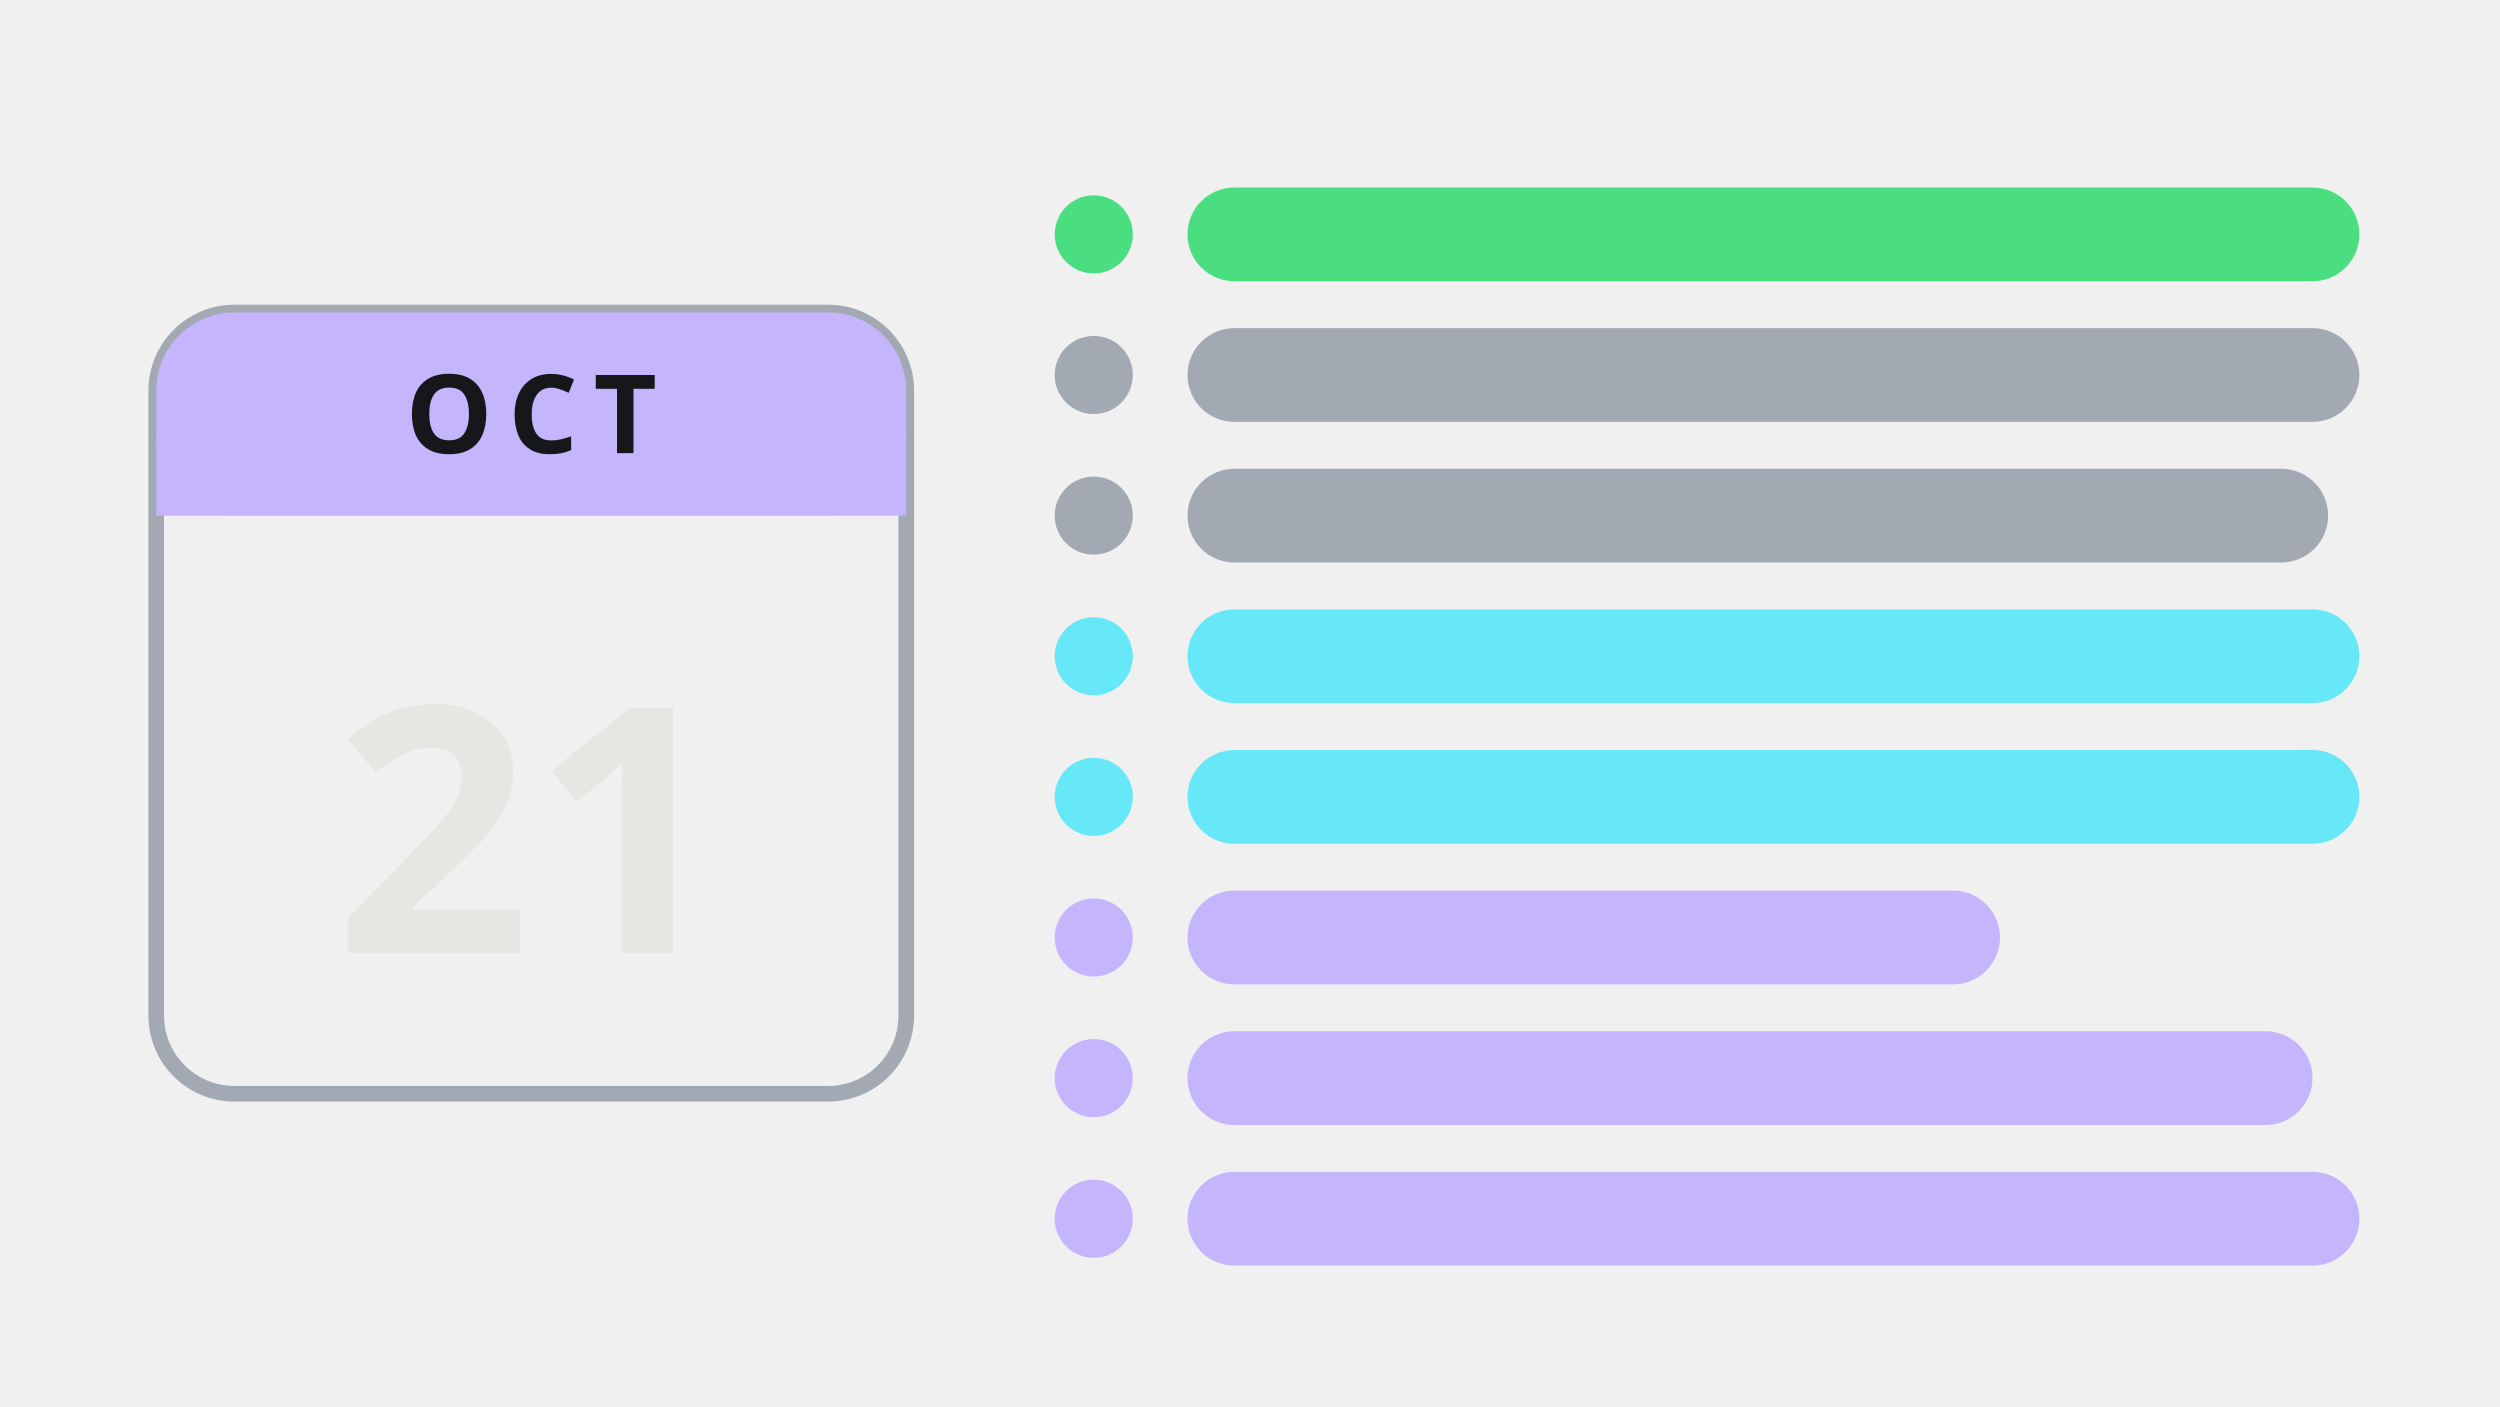
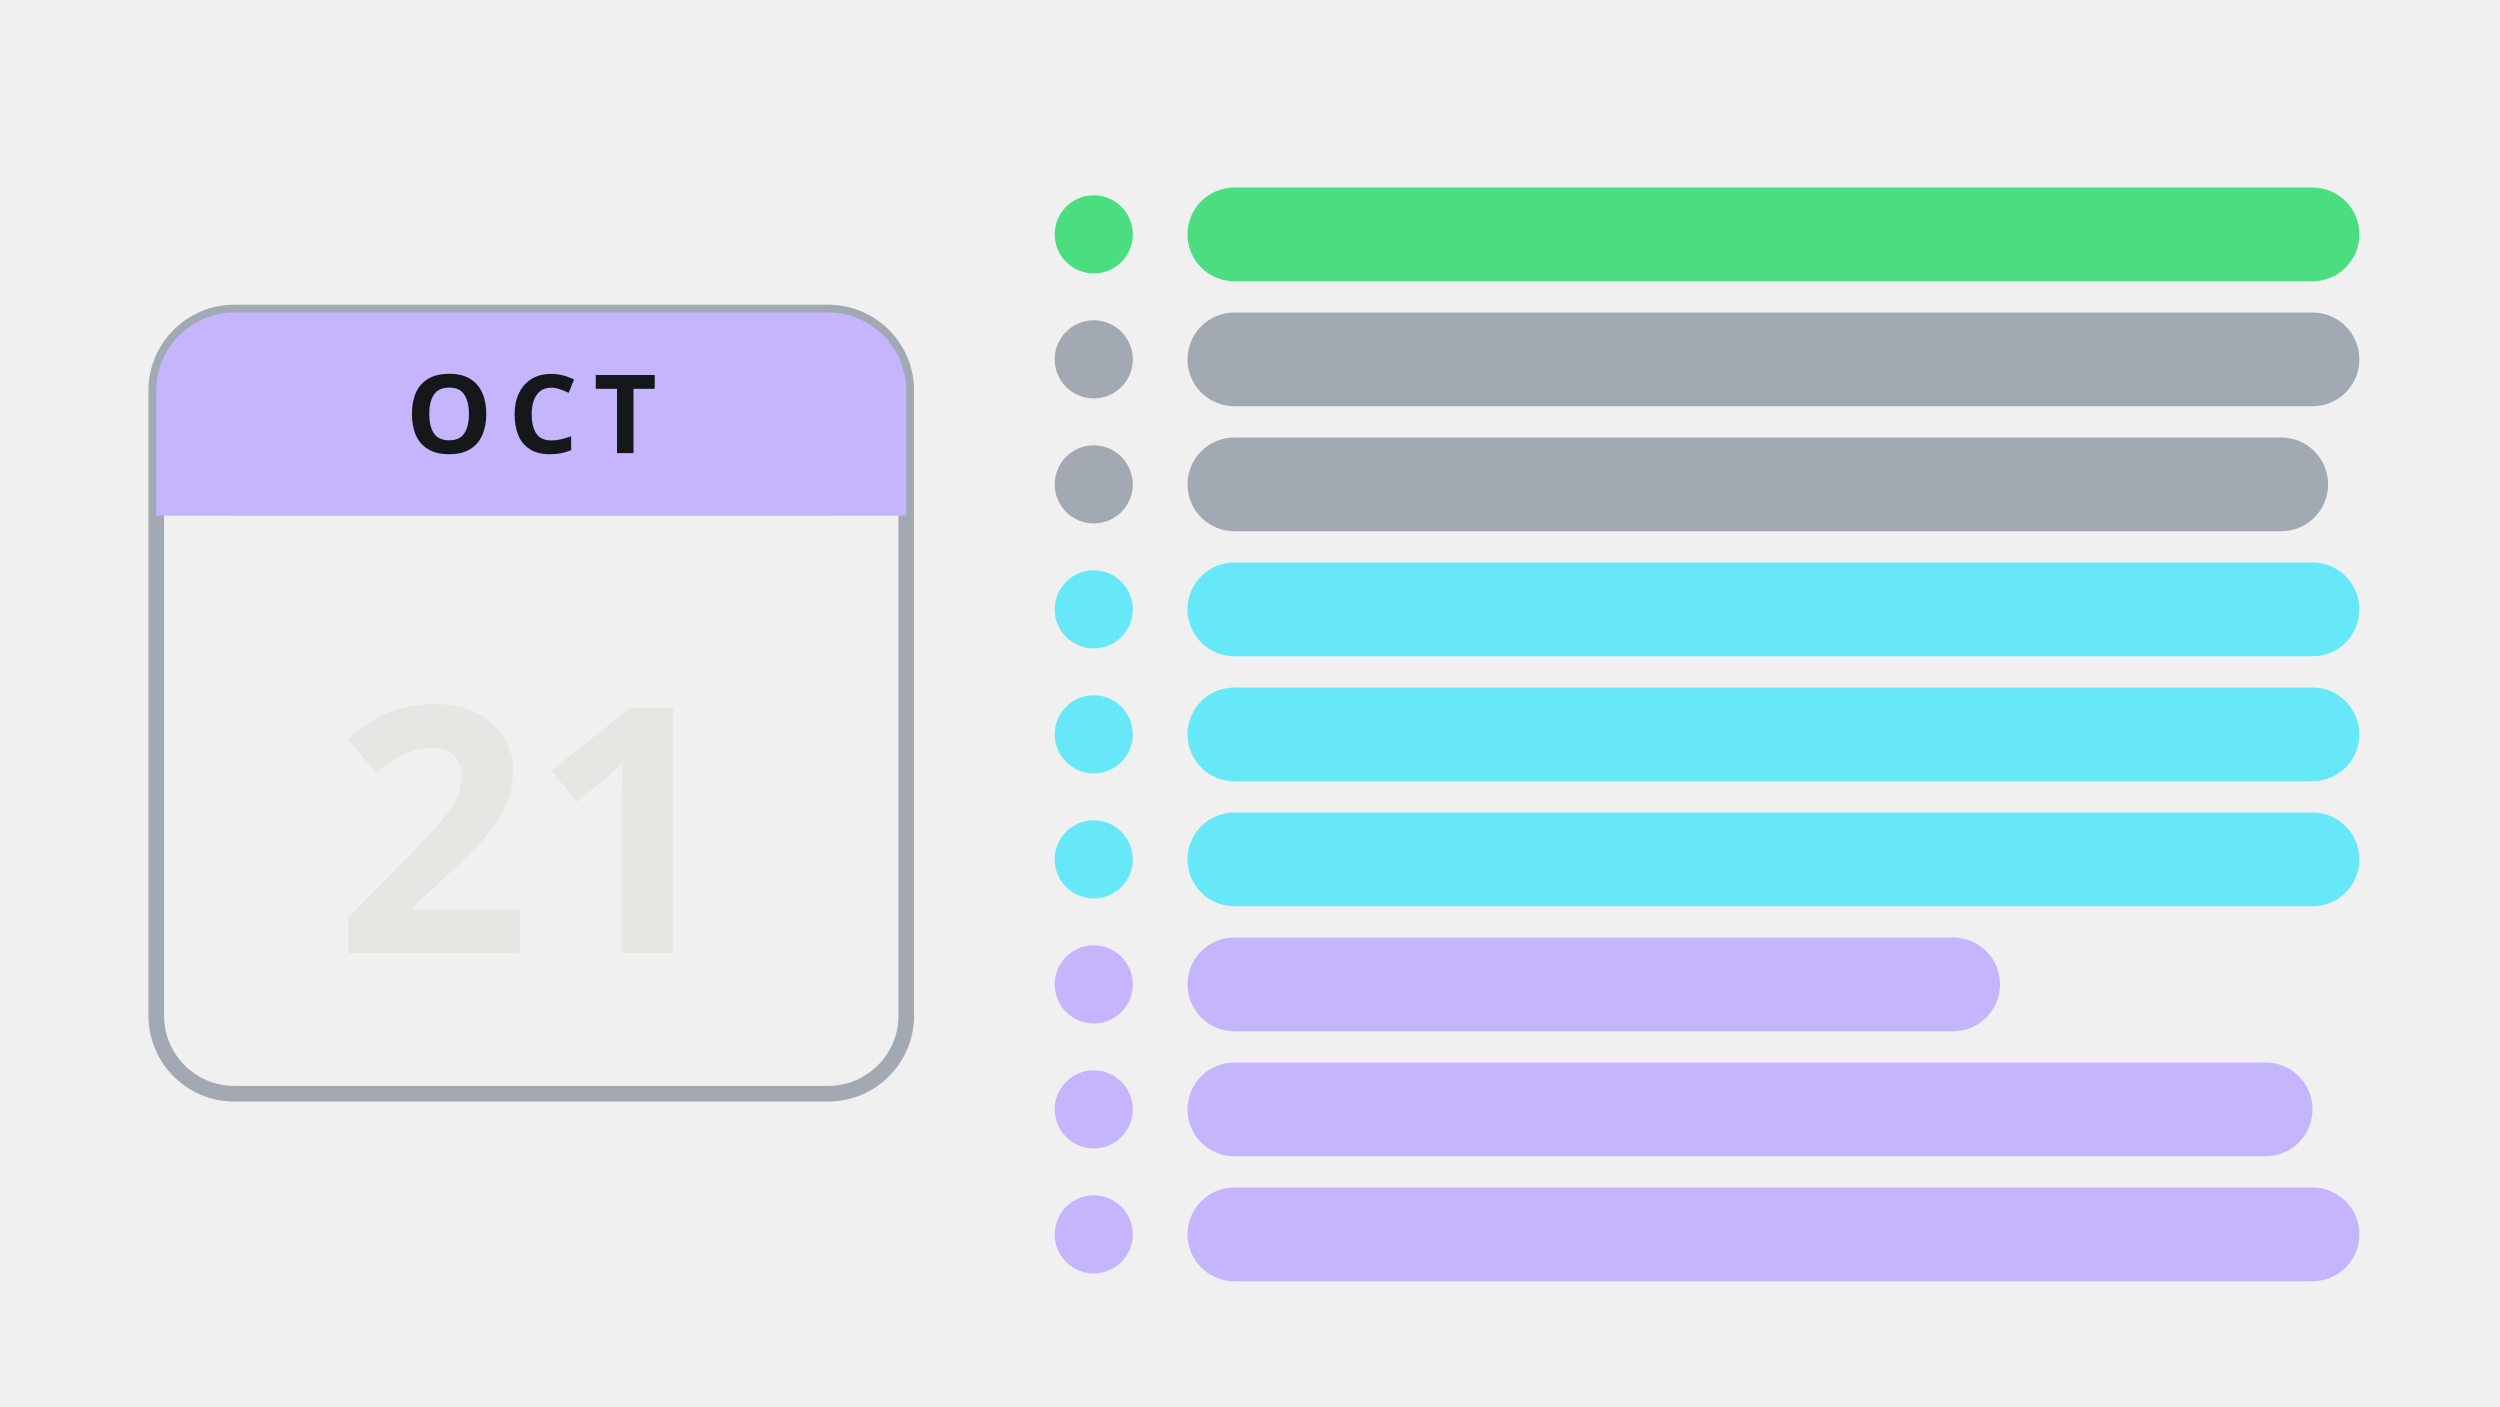
<svg xmlns="http://www.w3.org/2000/svg" viewBox="0 0 320 180">
  <style>.good{fill:#15803d}.warn{fill:#b45309}.accent{fill:#6d28d9}.accent2{fill:#0e7490}.muted{fill:#5b6470}.ink{fill:#1f2328}.box{fill:none;stroke:#5b6470;stroke-width:2}.m{font:700 14px system-ui,sans-serif;letter-spacing:2px}.d{font:700 44px system-ui,sans-serif}.mt{fill:#ffffff}.good{fill:#4ade80}.warn{fill:#fbbf24}.accent{fill:#c4b5fd}.accent2{fill:#67e8f9}.muted{fill:#a2a9b3}.ink{fill:#e8e6e3}.box{fill:none;stroke:#a2a9b3;stroke-width:2}.mt{fill:#15171a}
</style>
  <rect x="20" y="40" width="96" height="100" rx="10" class="box" />
  <rect x="20" y="40" width="96" height="26" rx="10" class="accent" />
  <rect x="20" y="56" width="96" height="10" class="accent" />
  <text x="68" y="58" text-anchor="middle" class="m mt">OCT</text>
  <text x="68" y="122" text-anchor="middle" class="d ink">21</text>
  <circle cx="140" cy="30" r="5" class="good" />
  <rect x="152" y="24" width="150" height="12" rx="6" class="good" />
-   <circle cx="140" cy="48" r="5" class="muted" />
-   <rect x="152" y="42" width="150" height="12" rx="6" class="muted" />
-   <circle cx="140" cy="66" r="5" class="muted" />
-   <rect x="152" y="60" width="146" height="12" rx="6" class="muted" />
-   <circle cx="140" cy="84" r="5" class="accent2" />
-   <rect x="152" y="78" width="150" height="12" rx="6" class="accent2" />
-   <circle cx="140" cy="102" r="5" class="accent2" />
-   <rect x="152" y="96" width="150" height="12" rx="6" class="accent2" />
-   <circle cx="140" cy="120" r="5" class="accent" />
-   <rect x="152" y="114" width="104" height="12" rx="6" class="accent" />
-   <circle cx="140" cy="138" r="5" class="accent" />
-   <rect x="152" y="132" width="144" height="12" rx="6" class="accent" />
-   <circle cx="140" cy="156" r="5" class="accent" />
-   <rect x="152" y="150" width="150" height="12" rx="6" class="accent" />
+   <circle cx="140" cy="46" r="5" class="muted" />
+   <rect x="152" y="40" width="150" height="12" rx="6" class="muted" />
+   <circle cx="140" cy="62" r="5" class="muted" />
+   <rect x="152" y="56" width="146" height="12" rx="6" class="muted" />
+   <circle cx="140" cy="78" r="5" class="accent2" />
+   <rect x="152" y="72" width="150" height="12" rx="6" class="accent2" />
+   <circle cx="140" cy="94" r="5" class="accent2" />
+   <rect x="152" y="88" width="150" height="12" rx="6" class="accent2" />
+   <circle cx="140" cy="110" r="5" class="accent2" />
+   <rect x="152" y="104" width="150" height="12" rx="6" class="accent2" />
+   <circle cx="140" cy="126" r="5" class="accent" />
+   <rect x="152" y="120" width="104" height="12" rx="6" class="accent" />
+   <circle cx="140" cy="142" r="5" class="accent" />
+   <rect x="152" y="136" width="144" height="12" rx="6" class="accent" />
+   <circle cx="140" cy="158" r="5" class="accent" />
+   <rect x="152" y="152" width="150" height="12" rx="6" class="accent" />
</svg>
